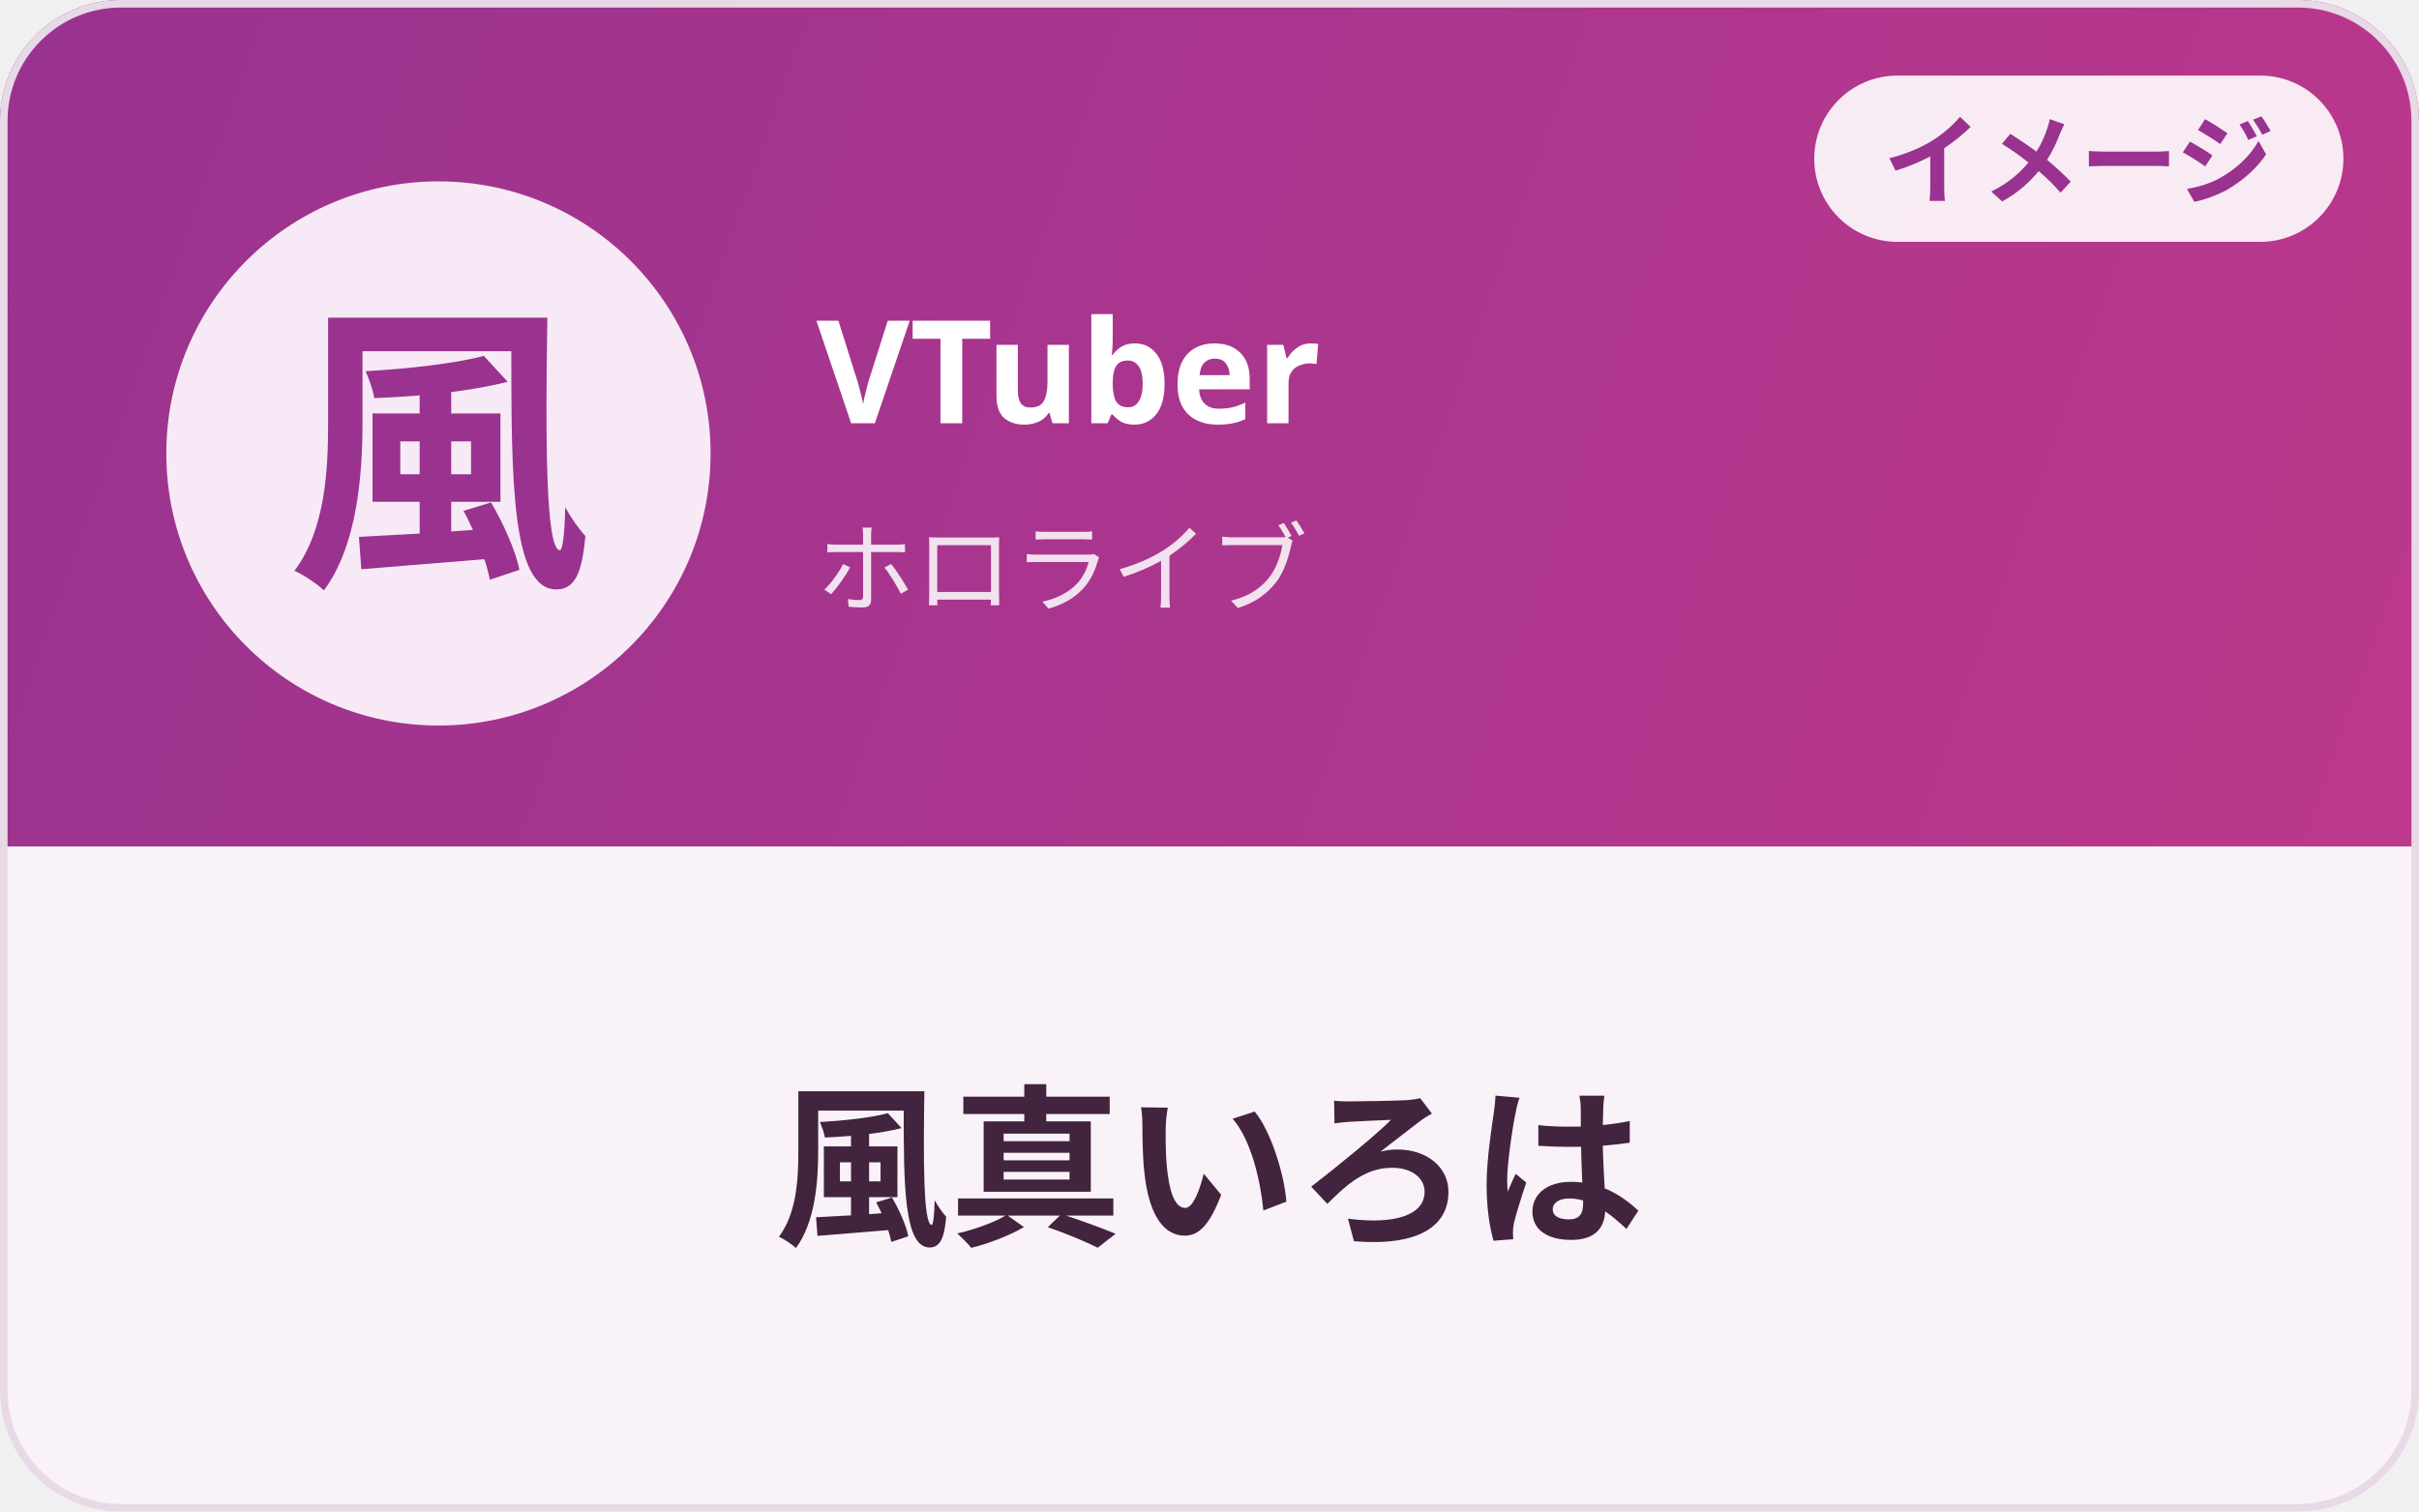
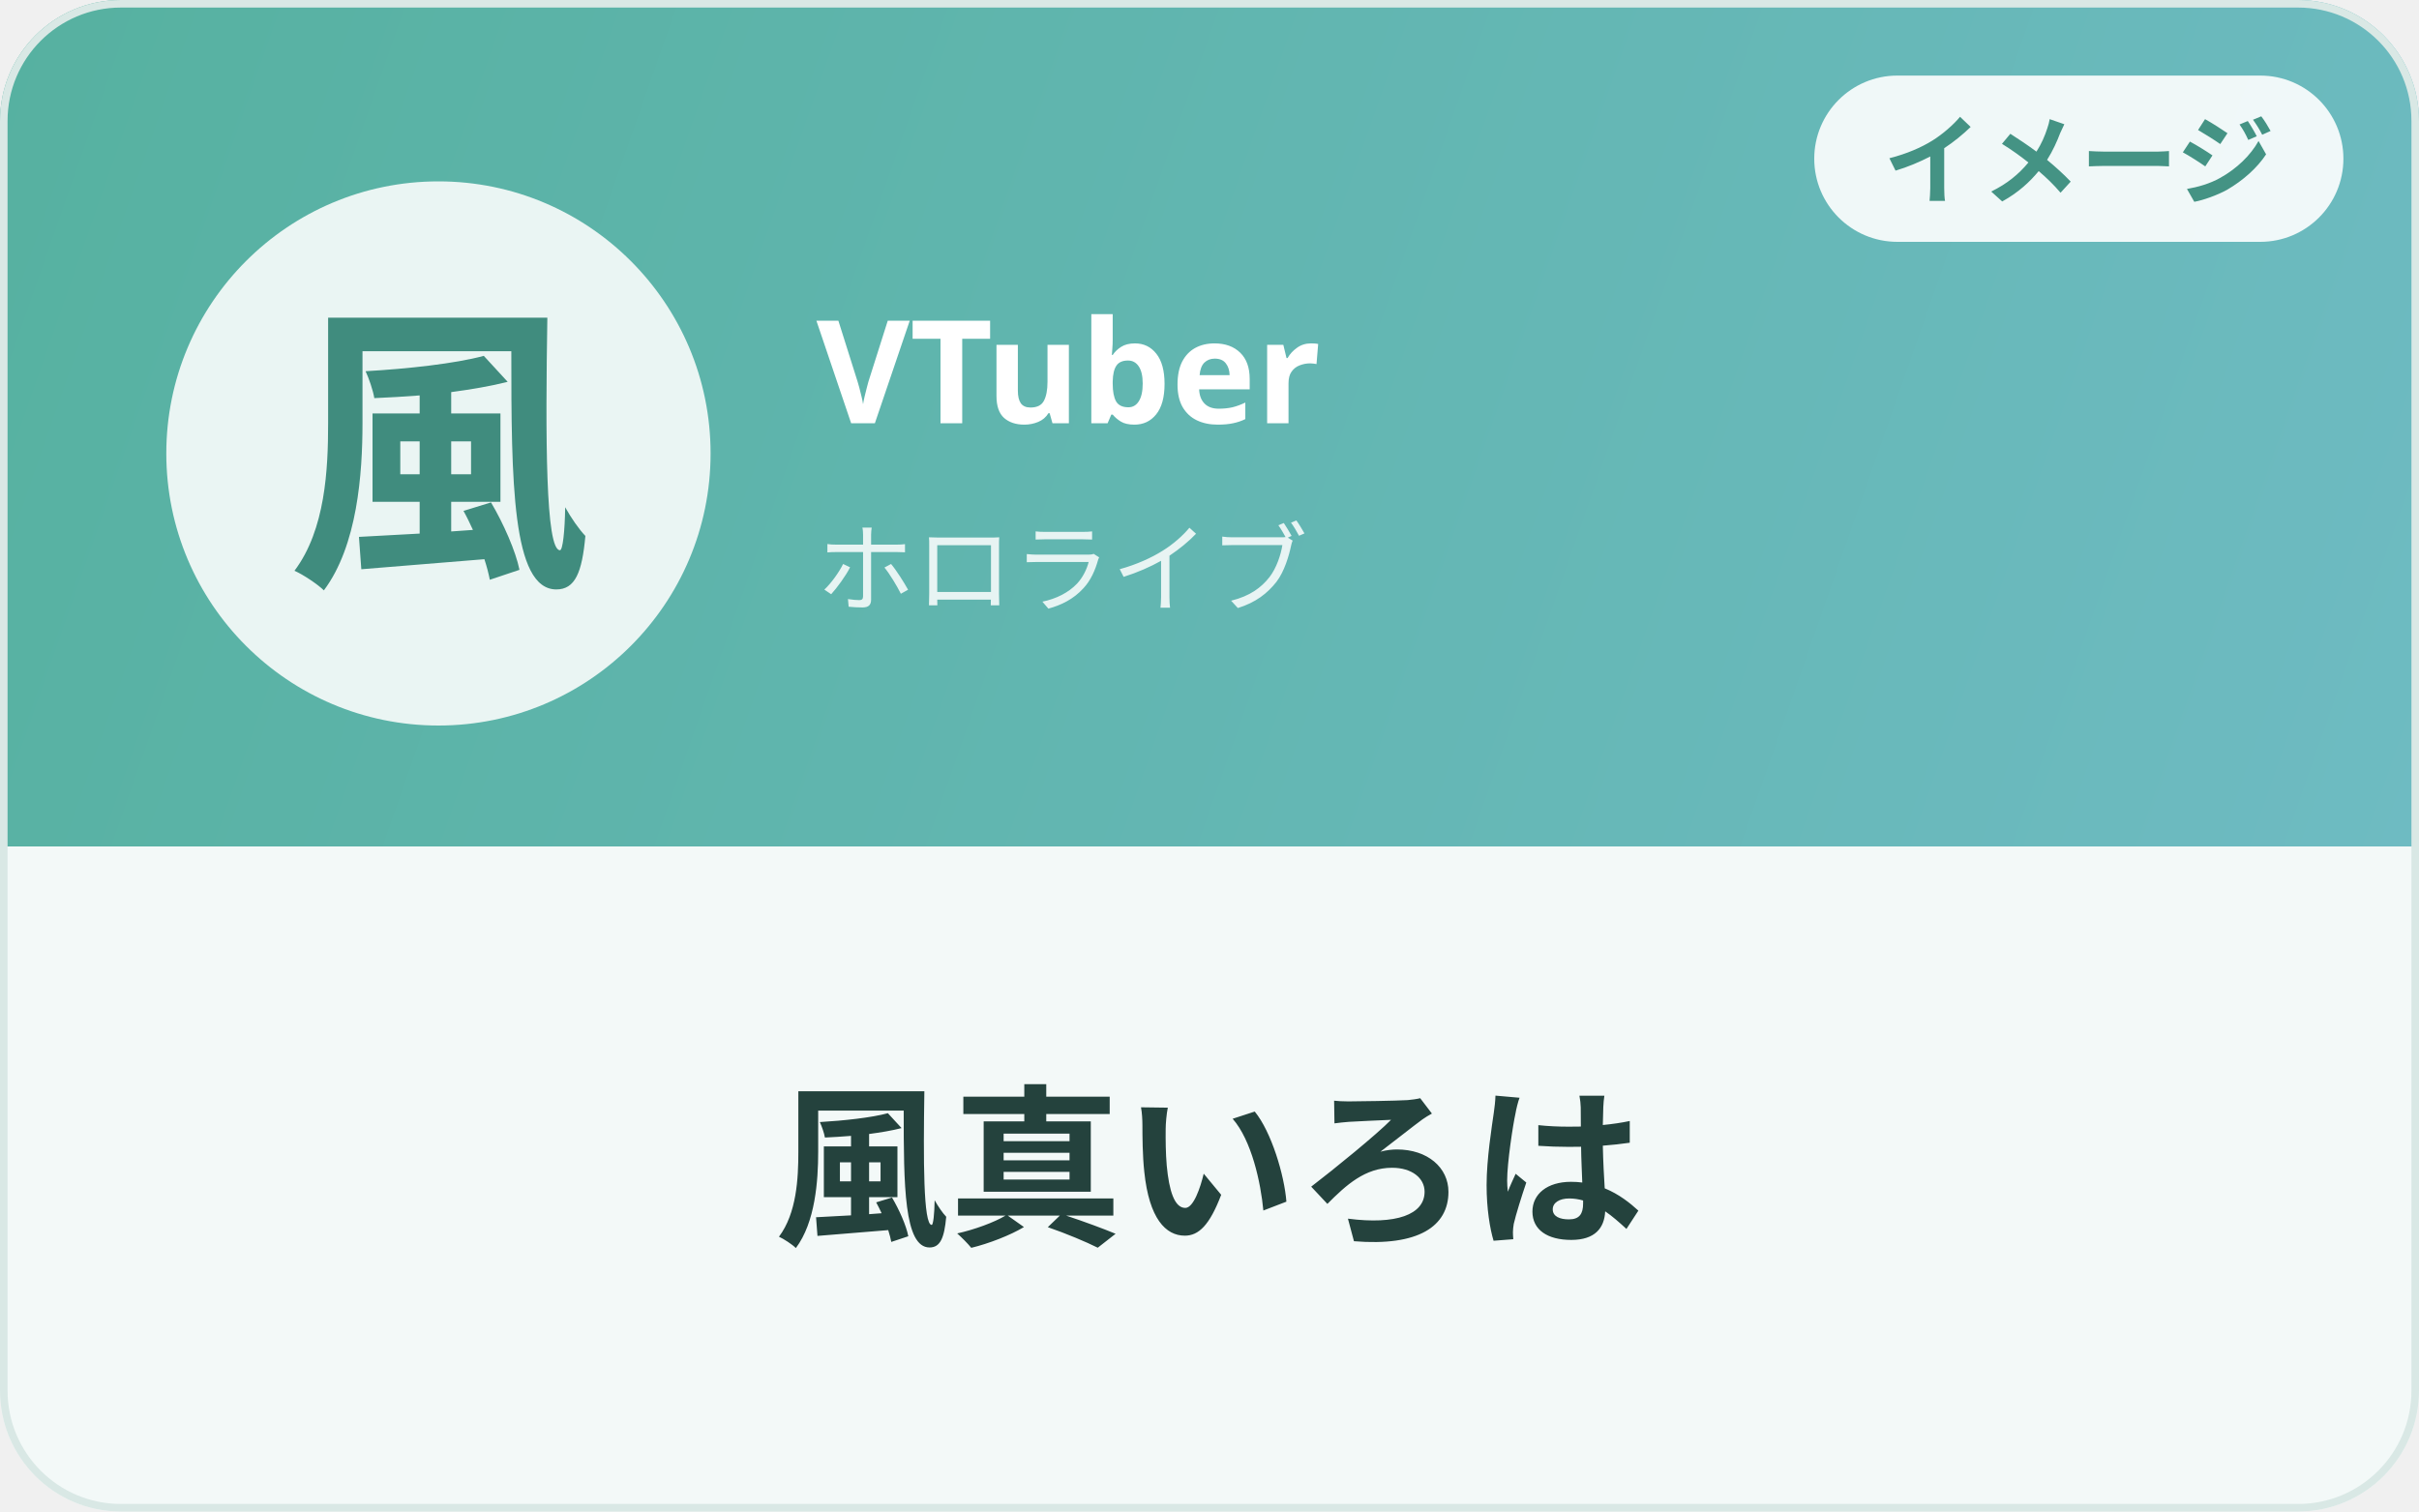
<svg xmlns="http://www.w3.org/2000/svg" viewBox="0 0 320 200" width="320" height="200" role="img" aria-label="風真いろはのイメージ画像">
  <defs>
    <linearGradient id="g02d24e1cf1" gradientUnits="userSpaceOnUse" x1="0" y1="0" x2="320" y2="112">
-       <stop offset="0" stop-color="#99338f" />
-       <stop offset="1" stop-color="#bc388c" />
+       <stop offset="0" stop-color="#56b1a0" />
+       <stop offset="1" stop-color="#6ebbc2" />
    </linearGradient>
    <clipPath id="c02d24e1cf1">
      <rect x="0" y="0" width="320" height="200" rx="16" />
    </clipPath>
  </defs>
  <g clip-path="url(#c02d24e1cf1)" font-family="'Hiragino Sans','Noto Sans JP','Yu Gothic',sans-serif">
-     <rect x="0" y="0" width="320" height="200" fill="#faf2f9" />
+     <rect x="0" y="0" width="320" height="200" fill="#f3f9f8" />
    <rect x="0" y="0" width="320" height="112" fill="url(#g02d24e1cf1)" />
-     <circle cx="58" cy="60" r="36" fill="#f7e9f5" />
-     <text x="58" y="74.4" text-anchor="middle" font-size="40" font-weight="700" fill="#99338f">風</text>
+     <circle cx="58" cy="60" r="36" fill="#eaf5f3" />
+     <text x="58" y="74.4" text-anchor="middle" font-size="40" font-weight="700" fill="#408c7e">風</text>
    <text x="108" y="56" font-size="19" font-weight="700" fill="#ffffff">VTuber</text>
    <text x="108" y="80" font-size="13" fill="#ffffff" fill-opacity="0.85">ホロライブ</text>
    <rect x="240" y="10" width="70" height="22" rx="11" fill="#ffffff" fill-opacity="0.9" />
-     <text x="275" y="26" text-anchor="middle" font-size="13" font-weight="600" fill="#99338f">イメージ</text>
-     <text x="160" y="163.0" text-anchor="middle" font-size="23" font-weight="700" fill="#42243f">風真いろは</text>
+     <text x="275" y="26" text-anchor="middle" font-size="13" font-weight="600" fill="#449384">イメージ</text>
+     <text x="160" y="163.0" text-anchor="middle" font-size="23" font-weight="700" fill="#24423d">風真いろは</text>
  </g>
-   <rect x="0.5" y="0.5" width="319" height="199" rx="15.5" fill="none" stroke="#e8d9e7" />
+   <rect x="0.5" y="0.5" width="319" height="199" rx="15.5" fill="none" stroke="#d9e8e5" />
</svg>
